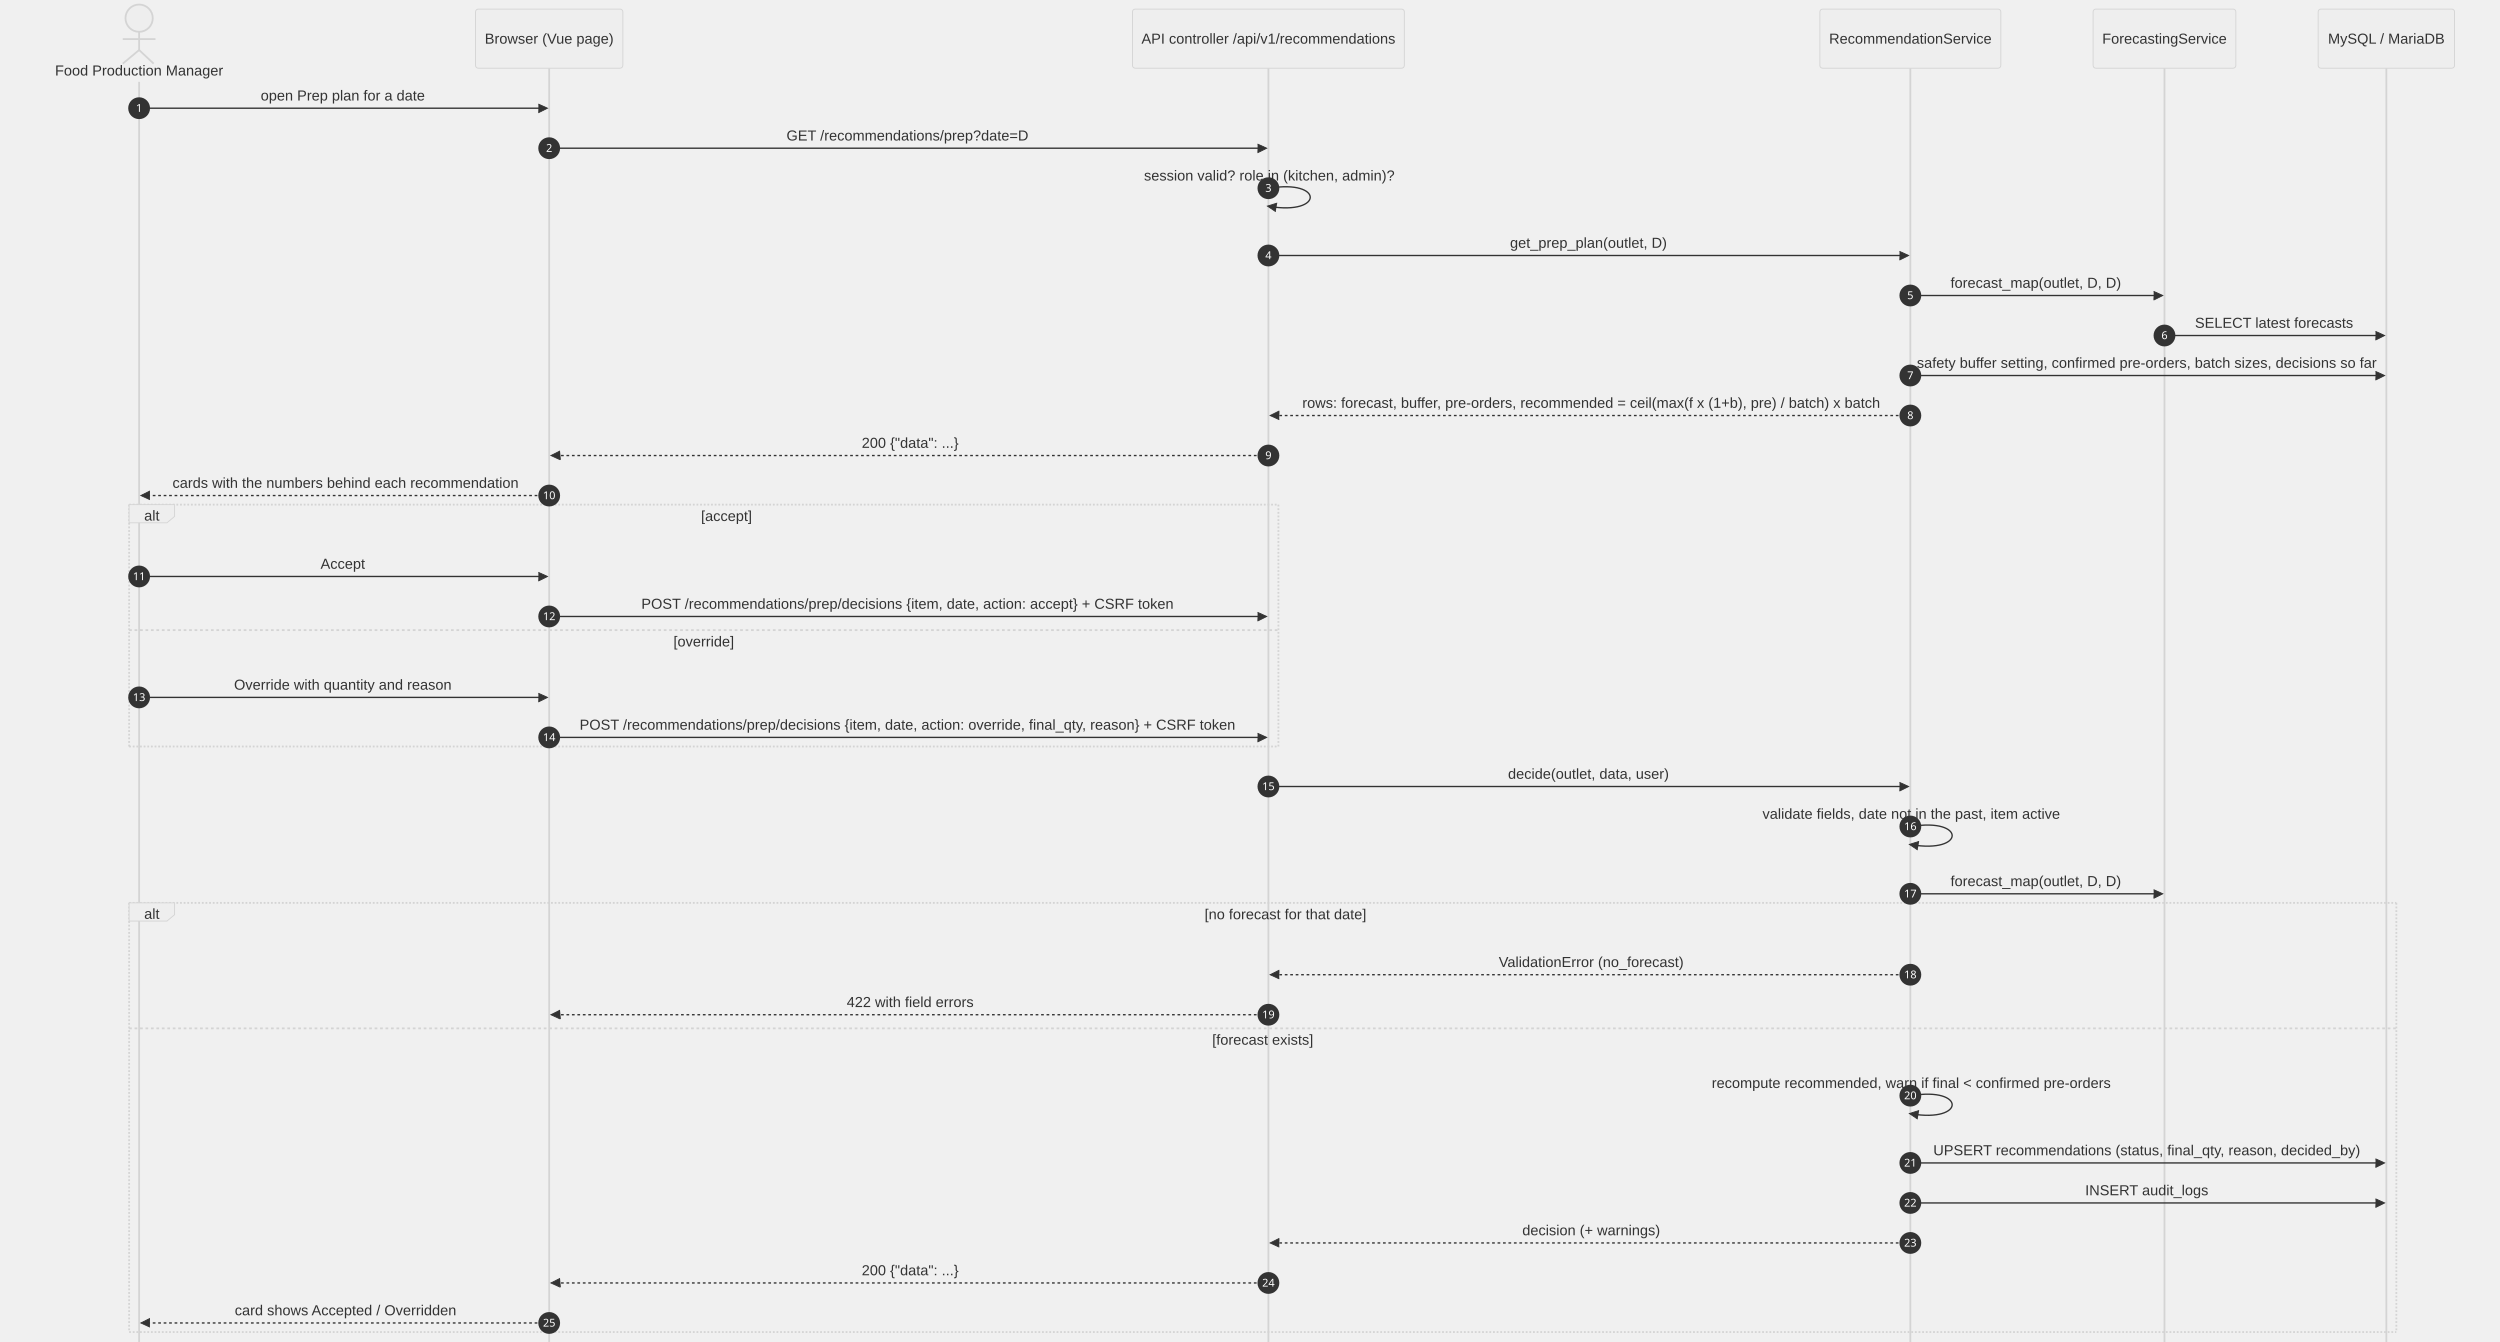
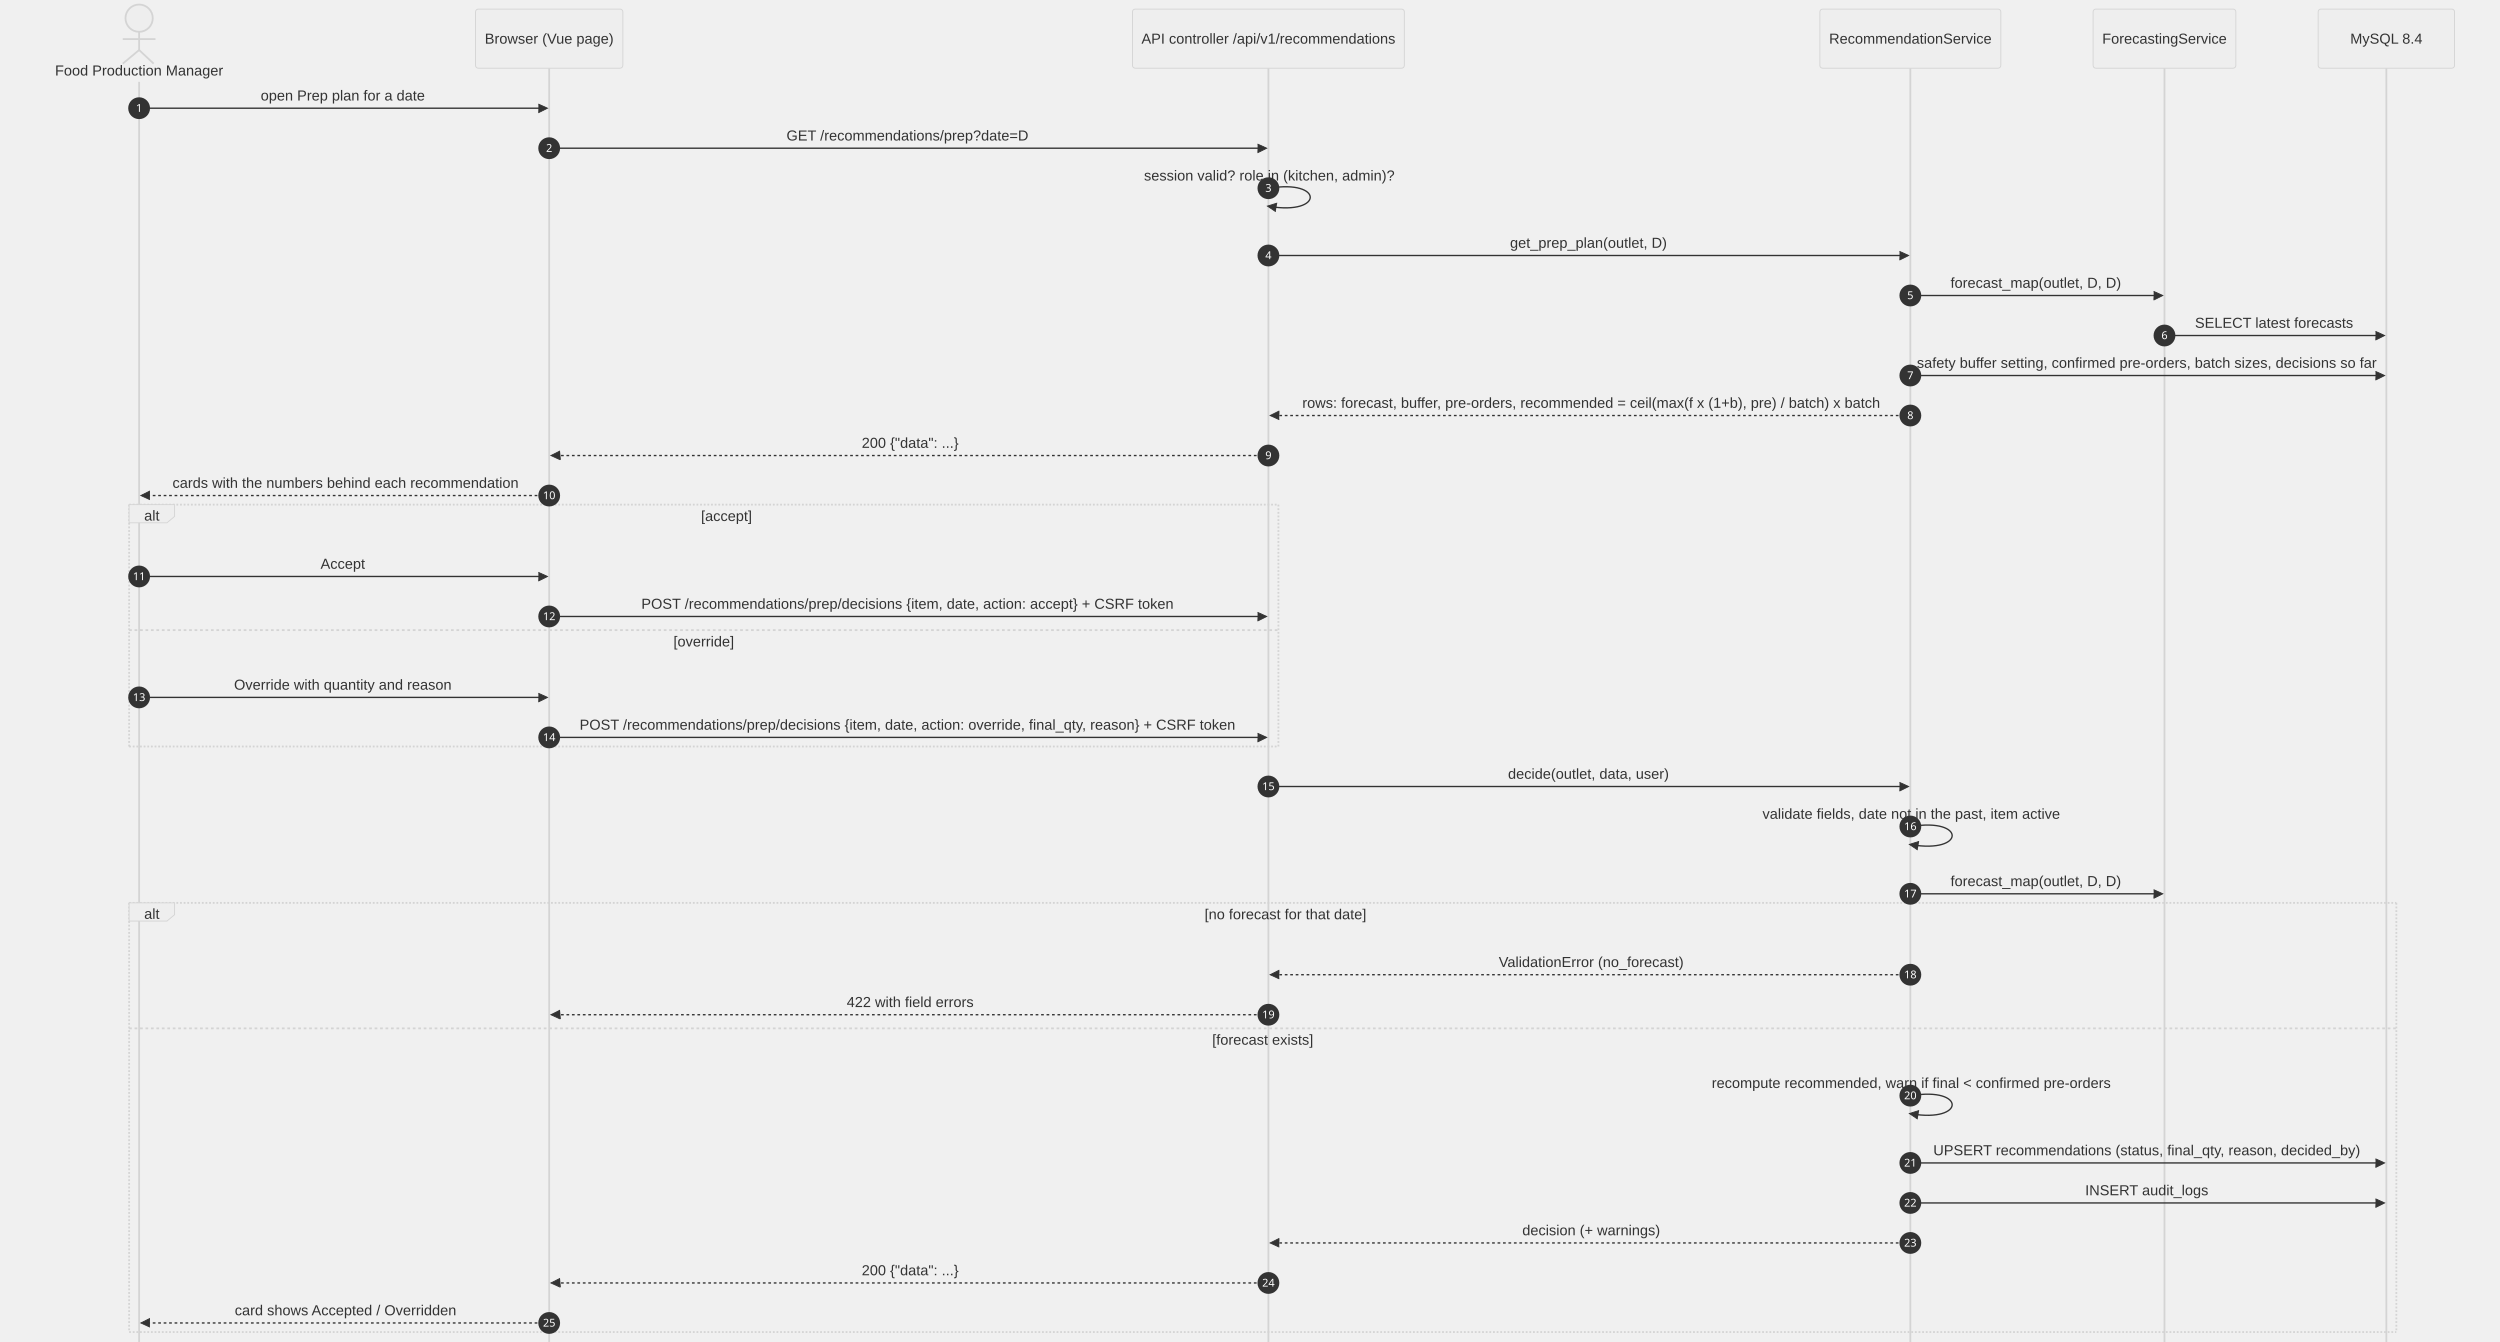
<svg xmlns="http://www.w3.org/2000/svg" id="d_06_seq_prep_decision" width="100%" style="max-width: 2749.5px;" viewBox="-50 -10 2749.5 1475" role="graphics-document document" aria-roledescription="sequence">
  <g>
    <line id="actor10" x1="2574.5" y1="65" x2="2574.5" y2="2000" class="actor-line 200" stroke-width="0.5px" stroke="#999" name="D" data-et="life-line" data-id="D" />
    <g id="root-10" data-et="participant" data-type="participant" data-id="D">
      <rect x="2499.5" y="0" fill="#eaeaea" stroke="#666" width="150" height="65" name="D" rx="3" ry="3" class="actor actor-top" />
      <text x="2574.5" y="32.5" dominant-baseline="central" alignment-baseline="central" class="actor actor-box" style="text-anchor: middle; font-size: 16px; font-weight: 400; font-family: Arial, Helvetica, sans-serif;">
-         <tspan x="2574.5" dy="0">MySQL / MariaDB</tspan>
+         <tspan x="2574.5" dy="0">MySQL 8.4</tspan>
      </text>
    </g>
  </g>
  <g>
    <line id="actor9" x1="2330.5" y1="65" x2="2330.5" y2="2000" class="actor-line 200" stroke-width="0.5px" stroke="#999" name="FS" data-et="life-line" data-id="FS" />
    <g id="root-9" data-et="participant" data-type="participant" data-id="FS">
      <rect x="2252" y="0" fill="#eaeaea" stroke="#666" width="157" height="65" name="FS" rx="3" ry="3" class="actor actor-top" />
      <text x="2330.5" y="32.5" dominant-baseline="central" alignment-baseline="central" class="actor actor-box" style="text-anchor: middle; font-size: 16px; font-weight: 400; font-family: Arial, Helvetica, sans-serif;">
        <tspan x="2330.5" dy="0">ForecastingService</tspan>
      </text>
    </g>
  </g>
  <g>
    <line id="actor8" x1="2051" y1="65" x2="2051" y2="2000" class="actor-line 200" stroke-width="0.5px" stroke="#999" name="RS" data-et="life-line" data-id="RS" />
    <g id="root-8" data-et="participant" data-type="participant" data-id="RS">
      <rect x="1951.5" y="0" fill="#eaeaea" stroke="#666" width="199" height="65" name="RS" rx="3" ry="3" class="actor actor-top" />
      <text x="2051" y="32.5" dominant-baseline="central" alignment-baseline="central" class="actor actor-box" style="text-anchor: middle; font-size: 16px; font-weight: 400; font-family: Arial, Helvetica, sans-serif;">
        <tspan x="2051" dy="0">RecommendationService</tspan>
      </text>
    </g>
  </g>
  <g>
    <line id="actor7" x1="1345" y1="65" x2="1345" y2="2000" class="actor-line 200" stroke-width="0.5px" stroke="#999" name="C" data-et="life-line" data-id="C" />
    <g id="root-7" data-et="participant" data-type="participant" data-id="C">
      <rect x="1195.5" y="0" fill="#eaeaea" stroke="#666" width="299" height="65" name="C" rx="3" ry="3" class="actor actor-top" />
      <text x="1345" y="32.5" dominant-baseline="central" alignment-baseline="central" class="actor actor-box" style="text-anchor: middle; font-size: 16px; font-weight: 400; font-family: Arial, Helvetica, sans-serif;">
        <tspan x="1345" dy="0">API controller /api/v1/recommendations</tspan>
      </text>
    </g>
  </g>
  <g>
    <line id="actor6" x1="554" y1="65" x2="554" y2="2000" class="actor-line 200" stroke-width="0.5px" stroke="#999" name="B" data-et="life-line" data-id="B" />
    <g id="root-6" data-et="participant" data-type="participant" data-id="B">
      <rect x="473" y="0" fill="#eaeaea" stroke="#666" width="162" height="65" name="B" rx="3" ry="3" class="actor actor-top" />
      <text x="554" y="32.5" dominant-baseline="central" alignment-baseline="central" class="actor actor-box" style="text-anchor: middle; font-size: 16px; font-weight: 400; font-family: Arial, Helvetica, sans-serif;">
        <tspan x="554" dy="0">Browser (Vue page)</tspan>
      </text>
    </g>
  </g>
  <g>
    <line id="actor5" x1="103" y1="80" x2="103" y2="2000" class="actor-line 200" stroke-width="0.5px" stroke="#999" name="K" data-et="life-line" data-id="K" />
  </g>
  <style>#d_06_seq_prep_decision{font-family:Arial,Helvetica,sans-serif;font-size:16px;fill:#000000;}@keyframes edge-animation-frame{from{stroke-dashoffset:0;}}@keyframes dash{to{stroke-dashoffset:0;}}#d_06_seq_prep_decision .edge-animation-slow{stroke-dasharray:9,5!important;stroke-dashoffset:900;animation:dash 50s linear infinite;stroke-linecap:round;}#d_06_seq_prep_decision .edge-animation-fast{stroke-dasharray:9,5!important;stroke-dashoffset:900;animation:dash 20s linear infinite;stroke-linecap:round;}#d_06_seq_prep_decision .error-icon{fill:#552222;}#d_06_seq_prep_decision .error-text{fill:#552222;stroke:#552222;}#d_06_seq_prep_decision .edge-thickness-normal{stroke-width:1px;}#d_06_seq_prep_decision .edge-thickness-thick{stroke-width:3.5px;}#d_06_seq_prep_decision .edge-pattern-solid{stroke-dasharray:0;}#d_06_seq_prep_decision .edge-thickness-invisible{stroke-width:0;fill:none;}#d_06_seq_prep_decision .edge-pattern-dashed{stroke-dasharray:3;}#d_06_seq_prep_decision .edge-pattern-dotted{stroke-dasharray:2;}#d_06_seq_prep_decision .marker{fill:#666;stroke:#666;}#d_06_seq_prep_decision .marker.cross{stroke:#666;}#d_06_seq_prep_decision svg{font-family:Arial,Helvetica,sans-serif;font-size:16px;}#d_06_seq_prep_decision p{margin:0;}#d_06_seq_prep_decision .actor{stroke:hsl(0, 0%, 83%);fill:#eee;stroke-width:1;}#d_06_seq_prep_decision rect.actor.outer-path[data-look="neo"]{filter:drop-shadow( 1px 2px 2px rgba(185,185,185,1));}#d_06_seq_prep_decision rect.note[data-look="neo"]{stroke:#999;fill:#666;filter:drop-shadow( 1px 2px 2px rgba(185,185,185,1));}#d_06_seq_prep_decision text.actor&gt;tspan{fill:#333;stroke:none;}#d_06_seq_prep_decision .actor-line{stroke:hsl(0, 0%, 83%);}#d_06_seq_prep_decision .innerArc{stroke-width:1.5;stroke-dasharray:none;}#d_06_seq_prep_decision .messageLine0{stroke-width:1.5;stroke-dasharray:none;stroke:#333;}#d_06_seq_prep_decision .messageLine1{stroke-width:1.5;stroke-dasharray:2,2;stroke:#333;}#d_06_seq_prep_decision [id$="-arrowhead"] path{fill:#333;stroke:#333;}#d_06_seq_prep_decision .sequenceNumber{fill:white;}#d_06_seq_prep_decision [id$="-sequencenumber"]{fill:#333;}#d_06_seq_prep_decision [id$="-crosshead"] path{fill:#333;stroke:#333;}#d_06_seq_prep_decision .messageText{fill:#333;stroke:none;}#d_06_seq_prep_decision .labelBox{stroke:hsl(0, 0%, 83%);fill:#eee;filter:none;}#d_06_seq_prep_decision .labelText,#d_06_seq_prep_decision .labelText&gt;tspan{fill:#333;stroke:none;}#d_06_seq_prep_decision .loopText,#d_06_seq_prep_decision .loopText&gt;tspan{fill:#333;stroke:none;}#d_06_seq_prep_decision .sectionTitle,#d_06_seq_prep_decision .sectionTitle&gt;tspan{fill:#333;stroke:none;}#d_06_seq_prep_decision .loopLine{stroke-width:2px;stroke-dasharray:2,2;stroke:hsl(0, 0%, 83%);fill:hsl(0, 0%, 83%);}#d_06_seq_prep_decision .note{stroke:#999;fill:#666;}#d_06_seq_prep_decision .noteText,#d_06_seq_prep_decision .noteText&gt;tspan{fill:#fff;stroke:none;font-weight:normal;}#d_06_seq_prep_decision .activation0{fill:#f4f4f4;stroke:#666;}#d_06_seq_prep_decision .activation1{fill:#f4f4f4;stroke:#666;}#d_06_seq_prep_decision .activation2{fill:#f4f4f4;stroke:#666;}#d_06_seq_prep_decision .actorPopupMenu{position:absolute;}#d_06_seq_prep_decision .actorPopupMenuPanel{position:absolute;fill:#eee;box-shadow:0px 8px 16px 0px rgba(0,0,0,0.2);filter:drop-shadow(3px 5px 2px rgb(0 0 0 / 0.4));}#d_06_seq_prep_decision .actor-man circle,#d_06_seq_prep_decision line{fill:#eee;stroke-width:2px;}#d_06_seq_prep_decision g rect.rect{filter:drop-shadow( 1px 2px 2px rgba(185,185,185,1));stroke:#999;}#d_06_seq_prep_decision .node .neo-node{stroke:#999;}#d_06_seq_prep_decision [data-look="neo"].node rect,#d_06_seq_prep_decision [data-look="neo"].cluster rect,#d_06_seq_prep_decision [data-look="neo"].node polygon{stroke:url(#d_06_seq_prep_decision-gradient);filter:drop-shadow( 1px 2px 2px rgba(185,185,185,1));}#d_06_seq_prep_decision [data-look="neo"].swimlane.cluster rect{filter:none;}#d_06_seq_prep_decision [data-look="neo"].node path{stroke:url(#d_06_seq_prep_decision-gradient);stroke-width:1px;}#d_06_seq_prep_decision [data-look="neo"].node .outer-path{filter:drop-shadow( 1px 2px 2px rgba(185,185,185,1));}#d_06_seq_prep_decision [data-look="neo"].node .neo-line path{stroke:#999;filter:none;}#d_06_seq_prep_decision [data-look="neo"].node circle{stroke:url(#d_06_seq_prep_decision-gradient);filter:drop-shadow( 1px 2px 2px rgba(185,185,185,1));}#d_06_seq_prep_decision [data-look="neo"].node circle .state-start{fill:#000000;}#d_06_seq_prep_decision [data-look="neo"].icon-shape .icon{fill:url(#d_06_seq_prep_decision-gradient);filter:drop-shadow( 1px 2px 2px rgba(185,185,185,1));}#d_06_seq_prep_decision [data-look="neo"].icon-shape .icon-neo path{stroke:url(#d_06_seq_prep_decision-gradient);filter:drop-shadow( 1px 2px 2px rgba(185,185,185,1));}#d_06_seq_prep_decision :root{--mermaid-font-family:Arial,Helvetica,sans-serif;}</style>
  <g />
  <defs>
    <symbol id="d_06_seq_prep_decision-computer" width="24" height="24">
      <path transform="scale(.5)" d="M2 2v13h20v-13h-20zm18 11h-16v-9h16v9zm-10.228 6l.466-1h3.524l.467 1h-4.457zm14.228 3h-24l2-6h2.104l-1.33 4h18.45l-1.297-4h2.073l2 6zm-5-10h-14v-7h14v7z" />
    </symbol>
  </defs>
  <defs>
    <symbol id="d_06_seq_prep_decision-database" fill-rule="evenodd" clip-rule="evenodd">
      <path transform="scale(.5)" d="M12.258.001l.256.004.255.005.253.008.251.01.249.012.247.015.246.016.242.019.241.02.239.023.236.024.233.027.231.028.229.031.225.032.223.034.22.036.217.038.214.04.211.041.208.043.205.045.201.046.198.048.194.05.191.051.187.053.183.054.18.056.175.057.172.059.168.06.163.061.16.063.155.064.15.066.074.033.073.033.071.034.07.034.069.035.068.035.067.035.066.035.064.036.064.036.062.036.06.036.06.037.058.037.058.037.055.038.055.038.053.038.052.038.051.039.05.039.048.039.047.039.045.04.044.04.043.04.041.04.04.041.039.041.037.041.036.041.034.041.033.042.032.042.03.042.029.042.027.042.026.043.024.043.023.043.021.043.02.043.018.044.017.043.015.044.013.044.012.044.011.045.009.044.007.045.006.045.004.045.002.045.001.045v17l-.001.045-.002.045-.004.045-.006.045-.007.045-.009.044-.011.045-.012.044-.013.044-.015.044-.017.043-.018.044-.02.043-.021.043-.023.043-.024.043-.026.043-.027.042-.029.042-.03.042-.032.042-.033.042-.034.041-.036.041-.037.041-.039.041-.04.041-.041.04-.043.04-.044.04-.045.04-.047.039-.048.039-.05.039-.051.039-.052.038-.053.038-.055.038-.055.038-.058.037-.058.037-.06.037-.06.036-.062.036-.064.036-.064.036-.066.035-.067.035-.068.035-.069.035-.07.034-.071.034-.073.033-.074.033-.15.066-.155.064-.16.063-.163.061-.168.06-.172.059-.175.057-.18.056-.183.054-.187.053-.191.051-.194.05-.198.048-.201.046-.205.045-.208.043-.211.041-.214.04-.217.038-.22.036-.223.034-.225.032-.229.031-.231.028-.233.027-.236.024-.239.023-.241.02-.242.019-.246.016-.247.015-.249.012-.251.01-.253.008-.255.005-.256.004-.258.001-.258-.001-.256-.004-.255-.005-.253-.008-.251-.01-.249-.012-.247-.015-.245-.016-.243-.019-.241-.02-.238-.023-.236-.024-.234-.027-.231-.028-.228-.031-.226-.032-.223-.034-.22-.036-.217-.038-.214-.04-.211-.041-.208-.043-.204-.045-.201-.046-.198-.048-.195-.05-.19-.051-.187-.053-.184-.054-.179-.056-.176-.057-.172-.059-.167-.06-.164-.061-.159-.063-.155-.064-.151-.066-.074-.033-.072-.033-.072-.034-.07-.034-.069-.035-.068-.035-.067-.035-.066-.035-.064-.036-.063-.036-.062-.036-.061-.036-.06-.037-.058-.037-.057-.037-.056-.038-.055-.038-.053-.038-.052-.038-.051-.039-.049-.039-.049-.039-.046-.039-.046-.04-.044-.04-.043-.04-.041-.04-.04-.041-.039-.041-.037-.041-.036-.041-.034-.041-.033-.042-.032-.042-.03-.042-.029-.042-.027-.042-.026-.043-.024-.043-.023-.043-.021-.043-.02-.043-.018-.044-.017-.043-.015-.044-.013-.044-.012-.044-.011-.045-.009-.044-.007-.045-.006-.045-.004-.045-.002-.045-.001-.045v-17l.001-.045.002-.045.004-.045.006-.045.007-.045.009-.044.011-.045.012-.044.013-.044.015-.044.017-.043.018-.044.02-.043.021-.043.023-.043.024-.043.026-.043.027-.042.029-.042.03-.042.032-.042.033-.042.034-.041.036-.041.037-.041.039-.041.04-.041.041-.04.043-.04.044-.04.046-.04.046-.039.049-.039.049-.039.051-.039.052-.038.053-.038.055-.038.056-.038.057-.037.058-.037.06-.037.061-.036.062-.036.063-.036.064-.036.066-.035.067-.035.068-.035.069-.035.07-.034.072-.034.072-.033.074-.033.151-.066.155-.064.159-.063.164-.061.167-.06.172-.059.176-.057.179-.056.184-.054.187-.053.19-.051.195-.05.198-.048.201-.046.204-.045.208-.043.211-.041.214-.04.217-.038.22-.036.223-.034.226-.032.228-.031.231-.028.234-.027.236-.024.238-.023.241-.02.243-.019.245-.016.247-.015.249-.012.251-.01.253-.008.255-.005.256-.004.258-.001.258.001zm-9.258 20.499v.01l.001.021.003.021.004.022.005.021.006.022.007.022.009.023.01.022.011.023.012.023.013.023.015.023.016.024.017.023.018.024.019.024.021.024.022.025.023.024.024.025.052.049.056.05.061.051.066.051.07.051.075.051.079.052.084.052.088.052.092.052.097.052.102.051.105.052.11.052.114.051.119.051.123.051.127.05.131.05.135.05.139.048.144.049.147.047.152.047.155.047.16.045.163.045.167.043.171.043.176.041.178.041.183.039.187.039.19.037.194.035.197.035.202.033.204.031.209.03.212.029.216.027.219.025.222.024.226.021.23.02.233.018.236.016.24.015.243.012.246.01.249.008.253.005.256.004.259.001.26-.001.257-.004.254-.005.25-.008.247-.011.244-.012.241-.014.237-.016.233-.018.231-.021.226-.021.224-.024.22-.026.216-.027.212-.028.21-.031.205-.031.202-.034.198-.034.194-.036.191-.037.187-.039.183-.04.179-.04.175-.042.172-.043.168-.044.163-.045.16-.046.155-.046.152-.047.148-.048.143-.049.139-.049.136-.05.131-.05.126-.05.123-.051.118-.052.114-.051.11-.052.106-.052.101-.052.096-.052.092-.052.088-.053.083-.051.079-.052.074-.052.07-.051.065-.051.06-.051.056-.05.051-.05.023-.024.023-.025.021-.024.02-.024.019-.024.018-.024.017-.024.015-.023.014-.024.013-.023.012-.023.01-.023.01-.022.008-.022.006-.022.006-.022.004-.022.004-.021.001-.021.001-.021v-4.127l-.077.055-.08.053-.083.054-.085.053-.087.052-.09.052-.093.051-.095.05-.097.05-.1.049-.102.049-.105.048-.106.047-.109.047-.111.046-.114.045-.115.045-.118.044-.12.043-.122.042-.124.042-.126.041-.128.04-.13.04-.132.038-.134.038-.135.037-.138.037-.139.035-.142.035-.143.034-.144.033-.147.032-.148.031-.15.03-.151.03-.153.029-.154.027-.156.027-.158.026-.159.025-.161.024-.162.023-.163.022-.165.021-.166.02-.167.019-.169.018-.169.017-.171.016-.173.015-.173.014-.175.013-.175.012-.177.011-.178.01-.179.008-.179.008-.181.006-.182.005-.182.004-.184.003-.184.002h-.37l-.184-.002-.184-.003-.182-.004-.182-.005-.181-.006-.179-.008-.179-.008-.178-.01-.176-.011-.176-.012-.175-.013-.173-.014-.172-.015-.171-.016-.17-.017-.169-.018-.167-.019-.166-.02-.165-.021-.163-.022-.162-.023-.161-.024-.159-.025-.157-.026-.156-.027-.155-.027-.153-.029-.151-.03-.15-.03-.148-.031-.146-.032-.145-.033-.143-.034-.141-.035-.14-.035-.137-.037-.136-.037-.134-.038-.132-.038-.13-.04-.128-.04-.126-.041-.124-.042-.122-.042-.12-.044-.117-.043-.116-.045-.113-.045-.112-.046-.109-.047-.106-.047-.105-.048-.102-.049-.1-.049-.097-.05-.095-.05-.093-.052-.09-.051-.087-.052-.085-.053-.083-.054-.08-.054-.077-.054v4.127zm0-5.654v.011l.001.021.003.021.004.021.005.022.006.022.007.022.009.022.01.022.011.023.012.023.013.023.015.024.016.023.017.024.018.024.019.024.021.024.022.024.023.025.024.024.052.05.056.05.061.05.066.051.07.051.075.052.079.051.084.052.088.052.092.052.097.052.102.052.105.052.11.051.114.051.119.052.123.05.127.051.131.05.135.049.139.049.144.048.147.048.152.047.155.046.16.045.163.045.167.044.171.042.176.042.178.04.183.04.187.038.19.037.194.036.197.034.202.033.204.032.209.03.212.028.216.027.219.025.222.024.226.022.23.02.233.018.236.016.24.014.243.012.246.01.249.008.253.006.256.003.259.001.26-.001.257-.003.254-.006.25-.008.247-.01.244-.012.241-.015.237-.016.233-.018.231-.02.226-.022.224-.024.22-.025.216-.027.212-.029.21-.03.205-.032.202-.033.198-.035.194-.036.191-.037.187-.039.183-.039.179-.041.175-.042.172-.043.168-.044.163-.045.16-.045.155-.047.152-.047.148-.048.143-.048.139-.05.136-.049.131-.05.126-.051.123-.051.118-.051.114-.052.11-.052.106-.052.101-.052.096-.052.092-.052.088-.052.083-.052.079-.052.074-.051.07-.052.065-.051.06-.05.056-.051.051-.049.023-.025.023-.024.021-.025.02-.024.019-.024.018-.024.017-.024.015-.023.014-.023.013-.024.012-.022.01-.023.01-.023.008-.022.006-.022.006-.022.004-.021.004-.022.001-.021.001-.021v-4.139l-.077.054-.08.054-.083.054-.085.052-.087.053-.09.051-.093.051-.095.051-.097.05-.1.049-.102.049-.105.048-.106.047-.109.047-.111.046-.114.045-.115.044-.118.044-.12.044-.122.042-.124.042-.126.041-.128.04-.13.039-.132.039-.134.038-.135.037-.138.036-.139.036-.142.035-.143.033-.144.033-.147.033-.148.031-.15.03-.151.03-.153.028-.154.028-.156.027-.158.026-.159.025-.161.024-.162.023-.163.022-.165.021-.166.02-.167.019-.169.018-.169.017-.171.016-.173.015-.173.014-.175.013-.175.012-.177.011-.178.009-.179.009-.179.007-.181.007-.182.005-.182.004-.184.003-.184.002h-.37l-.184-.002-.184-.003-.182-.004-.182-.005-.181-.007-.179-.007-.179-.009-.178-.009-.176-.011-.176-.012-.175-.013-.173-.014-.172-.015-.171-.016-.17-.017-.169-.018-.167-.019-.166-.02-.165-.021-.163-.022-.162-.023-.161-.024-.159-.025-.157-.026-.156-.027-.155-.028-.153-.028-.151-.03-.15-.03-.148-.031-.146-.033-.145-.033-.143-.033-.141-.035-.14-.036-.137-.036-.136-.037-.134-.038-.132-.039-.13-.039-.128-.04-.126-.041-.124-.042-.122-.043-.12-.043-.117-.044-.116-.044-.113-.046-.112-.046-.109-.046-.106-.047-.105-.048-.102-.049-.1-.049-.097-.05-.095-.051-.093-.051-.09-.051-.087-.053-.085-.052-.083-.054-.08-.054-.077-.054v4.139zm0-5.666v.011l.001.02.003.022.004.021.005.022.006.021.007.022.009.023.01.022.011.023.012.023.013.023.015.023.016.024.017.024.018.023.019.024.021.025.022.024.023.024.024.025.052.05.056.05.061.05.066.051.07.051.075.052.079.051.084.052.088.052.092.052.097.052.102.052.105.051.11.052.114.051.119.051.123.051.127.05.131.05.135.05.139.049.144.048.147.048.152.047.155.046.16.045.163.045.167.043.171.043.176.042.178.04.183.04.187.038.19.037.194.036.197.034.202.033.204.032.209.03.212.028.216.027.219.025.222.024.226.021.23.02.233.018.236.017.24.014.243.012.246.01.249.008.253.006.256.003.259.001.26-.001.257-.003.254-.006.25-.008.247-.01.244-.013.241-.014.237-.016.233-.018.231-.02.226-.022.224-.024.22-.025.216-.027.212-.029.21-.03.205-.032.202-.033.198-.035.194-.036.191-.037.187-.039.183-.039.179-.041.175-.042.172-.043.168-.044.163-.045.16-.045.155-.047.152-.047.148-.048.143-.049.139-.049.136-.049.131-.051.126-.05.123-.051.118-.052.114-.051.11-.052.106-.052.101-.052.096-.052.092-.052.088-.052.083-.052.079-.052.074-.052.07-.051.065-.051.06-.051.056-.05.051-.049.023-.025.023-.025.021-.024.02-.024.019-.024.018-.024.017-.024.015-.023.014-.024.013-.023.012-.023.01-.022.01-.023.008-.022.006-.022.006-.022.004-.022.004-.021.001-.021.001-.021v-4.153l-.077.054-.08.054-.083.053-.085.053-.087.053-.09.051-.093.051-.095.051-.097.05-.1.049-.102.048-.105.048-.106.048-.109.046-.111.046-.114.046-.115.044-.118.044-.12.043-.122.043-.124.042-.126.041-.128.04-.13.039-.132.039-.134.038-.135.037-.138.036-.139.036-.142.034-.143.034-.144.033-.147.032-.148.032-.15.03-.151.03-.153.028-.154.028-.156.027-.158.026-.159.024-.161.024-.162.023-.163.023-.165.021-.166.02-.167.019-.169.018-.169.017-.171.016-.173.015-.173.014-.175.013-.175.012-.177.01-.178.01-.179.009-.179.007-.181.006-.182.006-.182.004-.184.003-.184.001-.185.001-.185-.001-.184-.001-.184-.003-.182-.004-.182-.006-.181-.006-.179-.007-.179-.009-.178-.01-.176-.01-.176-.012-.175-.013-.173-.014-.172-.015-.171-.016-.17-.017-.169-.018-.167-.019-.166-.02-.165-.021-.163-.023-.162-.023-.161-.024-.159-.024-.157-.026-.156-.027-.155-.028-.153-.028-.151-.03-.15-.03-.148-.032-.146-.032-.145-.033-.143-.034-.141-.034-.14-.036-.137-.036-.136-.037-.134-.038-.132-.039-.13-.039-.128-.041-.126-.041-.124-.041-.122-.043-.12-.043-.117-.044-.116-.044-.113-.046-.112-.046-.109-.046-.106-.048-.105-.048-.102-.048-.1-.05-.097-.049-.095-.051-.093-.051-.09-.052-.087-.052-.085-.053-.083-.053-.08-.054-.077-.054v4.153zm8.74-8.179l-.257.004-.254.005-.25.008-.247.011-.244.012-.241.014-.237.016-.233.018-.231.021-.226.022-.224.023-.22.026-.216.027-.212.028-.21.031-.205.032-.202.033-.198.034-.194.036-.191.038-.187.038-.183.04-.179.041-.175.042-.172.043-.168.043-.163.045-.16.046-.155.046-.152.048-.148.048-.143.048-.139.049-.136.05-.131.05-.126.051-.123.051-.118.051-.114.052-.11.052-.106.052-.101.052-.096.052-.092.052-.088.052-.083.052-.079.052-.074.051-.07.052-.065.051-.06.05-.056.05-.051.05-.023.025-.023.024-.021.024-.02.025-.019.024-.018.024-.017.023-.015.024-.014.023-.013.023-.012.023-.01.023-.01.022-.008.022-.006.023-.006.021-.004.022-.004.021-.001.021-.001.021.001.021.001.021.004.021.004.022.006.021.006.023.008.022.01.022.01.023.012.023.013.023.014.023.015.024.017.023.018.024.019.024.02.025.021.024.023.024.023.025.051.05.056.05.06.05.065.051.07.052.074.051.079.052.083.052.088.052.092.052.096.052.101.052.106.052.11.052.114.052.118.051.123.051.126.051.131.05.136.05.139.049.143.048.148.048.152.048.155.046.16.046.163.045.168.043.172.043.175.042.179.041.183.04.187.038.191.038.194.036.198.034.202.033.205.032.21.031.212.028.216.027.22.026.224.023.226.022.231.021.233.018.237.016.241.014.244.012.247.011.25.008.254.005.257.004.26.001.26-.001.257-.004.254-.005.25-.008.247-.011.244-.012.241-.014.237-.016.233-.018.231-.021.226-.022.224-.023.22-.026.216-.027.212-.028.21-.031.205-.032.202-.033.198-.034.194-.036.191-.038.187-.038.183-.04.179-.041.175-.042.172-.043.168-.043.163-.045.16-.046.155-.046.152-.048.148-.048.143-.048.139-.049.136-.05.131-.05.126-.051.123-.051.118-.051.114-.052.11-.052.106-.052.101-.052.096-.052.092-.052.088-.052.083-.052.079-.052.074-.051.07-.052.065-.051.06-.05.056-.05.051-.05.023-.025.023-.024.021-.024.02-.025.019-.024.018-.024.017-.023.015-.024.014-.023.013-.023.012-.023.01-.023.01-.022.008-.022.006-.023.006-.021.004-.022.004-.021.001-.021.001-.021-.001-.021-.001-.021-.004-.021-.004-.022-.006-.021-.006-.023-.008-.022-.01-.022-.01-.023-.012-.023-.013-.023-.014-.023-.015-.024-.017-.023-.018-.024-.019-.024-.02-.025-.021-.024-.023-.024-.023-.025-.051-.05-.056-.05-.06-.05-.065-.051-.07-.052-.074-.051-.079-.052-.083-.052-.088-.052-.092-.052-.096-.052-.101-.052-.106-.052-.11-.052-.114-.052-.118-.051-.123-.051-.126-.051-.131-.05-.136-.05-.139-.049-.143-.048-.148-.048-.152-.048-.155-.046-.16-.046-.163-.045-.168-.043-.172-.043-.175-.042-.179-.041-.183-.04-.187-.038-.191-.038-.194-.036-.198-.034-.202-.033-.205-.032-.21-.031-.212-.028-.216-.027-.22-.026-.224-.023-.226-.022-.231-.021-.233-.018-.237-.016-.241-.014-.244-.012-.247-.011-.25-.008-.254-.005-.257-.004-.26-.001-.26.001z" />
    </symbol>
  </defs>
  <defs>
    <symbol id="d_06_seq_prep_decision-clock" width="24" height="24">
      <path transform="scale(.5)" d="M12 2c5.514 0 10 4.486 10 10s-4.486 10-10 10-10-4.486-10-10 4.486-10 10-10zm0-2c-6.627 0-12 5.373-12 12s5.373 12 12 12 12-5.373 12-12-5.373-12-12-12zm5.848 12.459c.202.038.202.333.001.372-1.907.361-6.045 1.111-6.547 1.111-.719 0-1.301-.582-1.301-1.301 0-.512.77-5.447 1.125-7.445.034-.192.312-.181.343.014l.985 6.238 5.394 1.011z" />
    </symbol>
  </defs>
  <defs>
    <marker id="d_06_seq_prep_decision-arrowhead" refX="7.9" refY="5" markerUnits="userSpaceOnUse" markerWidth="12" markerHeight="12" orient="auto-start-reverse">
      <path d="M -1 0 L 10 5 L 0 10 z" />
    </marker>
  </defs>
  <defs>
    <marker id="d_06_seq_prep_decision-crosshead" markerWidth="15" markerHeight="8" orient="auto" refX="4" refY="4.5">
      <path fill="none" stroke="#000000" stroke-width="1pt" d="M 1,2 L 6,7 M 6,2 L 1,7" style="stroke-dasharray: 0, 0;" />
    </marker>
  </defs>
  <defs>
    <marker id="d_06_seq_prep_decision-filled-head" refX="15.5" refY="7" markerWidth="20" markerHeight="28" orient="auto">
      <path d="M 18,7 L9,13 L14,7 L9,1 Z" />
    </marker>
  </defs>
  <defs>
    <marker id="d_06_seq_prep_decision-sequencenumber" refX="15" refY="15" markerWidth="60" markerHeight="40" orient="auto">
      <circle cx="15" cy="15" r="6" />
    </marker>
  </defs>
  <defs>
    <marker id="d_06_seq_prep_decision-solidTopArrowHead" refX="7.9" refY="7.25" markerUnits="userSpaceOnUse" markerWidth="12" markerHeight="12" orient="auto-start-reverse">
      <path d="M 0 0 L 10 8 L 0 8 z" />
    </marker>
  </defs>
  <defs>
    <marker id="d_06_seq_prep_decision-solidBottomArrowHead" refX="7.9" refY="0.75" markerUnits="userSpaceOnUse" markerWidth="12" markerHeight="12" orient="auto-start-reverse">
      <path d="M 0 0 L 10 0 L 0 8 z" />
    </marker>
  </defs>
  <defs>
    <marker id="d_06_seq_prep_decision-stickTopArrowHead" refX="7.5" refY="7" markerUnits="userSpaceOnUse" markerWidth="12" markerHeight="12" orient="auto-start-reverse">
      <path d="M 0 0 L 7 7" stroke="black" stroke-width="1.5" fill="none" />
    </marker>
  </defs>
  <defs>
    <marker id="d_06_seq_prep_decision-stickBottomArrowHead" refX="7.5" refY="0" markerUnits="userSpaceOnUse" markerWidth="12" markerHeight="12" orient="auto-start-reverse">
      <path d="M 0 7 L 7 0" stroke="black" stroke-width="1.5" fill="none" />
    </marker>
  </defs>
  <g data-et="control-structure" data-id="i17">
    <line x1="92" y1="545" x2="1356" y2="545" class="loopLine" />
    <line x1="1356" y1="545" x2="1356" y2="811" class="loopLine" />
    <line x1="92" y1="811" x2="1356" y2="811" class="loopLine" />
    <line x1="92" y1="545" x2="92" y2="811" class="loopLine" />
    <line x1="92" y1="683" x2="1356" y2="683" class="loopLine" style="stroke-dasharray: 3, 3;" />
    <polygon points="92,545 142,545 142,558 133.6,565 92,565" class="labelBox" />
    <text x="117" y="558" text-anchor="middle" dominant-baseline="middle" alignment-baseline="middle" class="labelText" style="font-family: Arial, Helvetica, sans-serif; font-size: 16px; font-weight: 400;">alt</text>
    <text x="749" y="563" text-anchor="middle" class="loopText" style="font-family: Arial, Helvetica, sans-serif; font-size: 16px; font-weight: 400;">
      <tspan x="749">[accept]</tspan>
    </text>
    <text x="724" y="701" text-anchor="middle" class="sectionTitle" style="font-family: Arial, Helvetica, sans-serif; font-size: 16px; font-weight: 400;">[override]</text>
  </g>
  <g data-et="control-structure" data-id="i31">
    <line x1="92" y1="983" x2="2585.5" y2="983" class="loopLine" />
    <line x1="2585.5" y1="983" x2="2585.5" y2="1455" class="loopLine" />
    <line x1="92" y1="1455" x2="2585.5" y2="1455" class="loopLine" />
    <line x1="92" y1="983" x2="92" y2="1455" class="loopLine" />
    <line x1="92" y1="1121" x2="2585.5" y2="1121" class="loopLine" style="stroke-dasharray: 3, 3;" />
    <polygon points="92,983 142,983 142,996 133.6,1003 92,1003" class="labelBox" />
    <text x="117" y="996" text-anchor="middle" dominant-baseline="middle" alignment-baseline="middle" class="labelText" style="font-family: Arial, Helvetica, sans-serif; font-size: 16px; font-weight: 400;">alt</text>
    <text x="1363.75" y="1001" text-anchor="middle" class="loopText" style="font-family: Arial, Helvetica, sans-serif; font-size: 16px; font-weight: 400;">
      <tspan x="1363.75">[no forecast for that date]</tspan>
    </text>
    <text x="1338.75" y="1139" text-anchor="middle" class="sectionTitle" style="font-family: Arial, Helvetica, sans-serif; font-size: 16px; font-weight: 400;">[forecast exists]</text>
  </g>
  <g class="actor-man actor-top" name="K" data-et="participant" data-type="actor" data-id="K" style="stroke: rgb(212, 212, 212);">
    <line id="actor-man-torso5" x1="103" y1="25" x2="103" y2="45" />
    <line id="actor-man-arms5" x1="85" y1="33" x2="121" y2="33" />
    <line x1="85" y1="60" x2="103" y2="45" />
    <line x1="103" y1="45" x2="119" y2="60" />
    <circle cx="103" cy="10" r="15" width="206" height="65" />
    <text x="103" y="67.5" dominant-baseline="central" alignment-baseline="central" class="actor actor-man" style="text-anchor: middle; font-size: 16px; font-weight: 400; font-family: Arial, Helvetica, sans-serif;">
      <tspan x="103" dy="0">Food Production Manager</tspan>
    </text>
  </g>
  <text x="327" y="80" text-anchor="middle" dominant-baseline="middle" alignment-baseline="middle" class="messageText" dy="1em" style="font-family: Arial, Helvetica, sans-serif; font-size: 16px; font-weight: 400;">open Prep plan for a date</text>
  <line x1="110" y1="109" x2="550" y2="109" class="messageLine0" data-et="message" data-id="i1" data-from="K" data-to="B" stroke-width="2" stroke="none" marker-end="url(#d_06_seq_prep_decision-arrowhead)" style="fill: none;" />
  <line x1="103" y1="109" x2="103" y2="109" stroke-width="0" marker-start="url(#d_06_seq_prep_decision-sequencenumber)" />
  <text x="103" y="113" font-family="sans-serif" font-size="12px" text-anchor="middle" class="sequenceNumber">1</text>
  <text x="948" y="124" text-anchor="middle" dominant-baseline="middle" alignment-baseline="middle" class="messageText" dy="1em" style="font-family: Arial, Helvetica, sans-serif; font-size: 16px; font-weight: 400;">GET /recommendations/prep?date=D</text>
  <line x1="561" y1="153" x2="1341" y2="153" class="messageLine0" data-et="message" data-id="i2" data-from="B" data-to="C" stroke-width="2" stroke="none" marker-end="url(#d_06_seq_prep_decision-arrowhead)" style="fill: none;" />
  <line x1="554" y1="153" x2="554" y2="153" stroke-width="0" marker-start="url(#d_06_seq_prep_decision-sequencenumber)" />
  <text x="554" y="157" font-family="sans-serif" font-size="12px" text-anchor="middle" class="sequenceNumber">2</text>
  <text x="1346" y="168" text-anchor="middle" dominant-baseline="middle" alignment-baseline="middle" class="messageText" dy="1em" style="font-family: Arial, Helvetica, sans-serif; font-size: 16px; font-weight: 400;">session valid? role in (kitchen, admin)?</text>
  <path d="M 1346,197 C 1406,187 1406,227 1346,217" class="messageLine0" data-et="message" data-id="i3" data-from="C" data-to="C" stroke-width="2" stroke="none" marker-end="url(#d_06_seq_prep_decision-arrowhead)" x1="1352" style="fill: none;" />
  <line x1="1345" y1="197" x2="1345" y2="197" stroke-width="0" marker-start="url(#d_06_seq_prep_decision-sequencenumber)" />
  <text x="1345" y="201" font-family="sans-serif" font-size="12px" text-anchor="middle" class="sequenceNumber">3</text>
  <text x="1697" y="242" text-anchor="middle" dominant-baseline="middle" alignment-baseline="middle" class="messageText" dy="1em" style="font-family: Arial, Helvetica, sans-serif; font-size: 16px; font-weight: 400;">get_prep_plan(outlet, D)</text>
  <line x1="1352" y1="271" x2="2047" y2="271" class="messageLine0" data-et="message" data-id="i4" data-from="C" data-to="RS" stroke-width="2" stroke="none" marker-end="url(#d_06_seq_prep_decision-arrowhead)" style="fill: none;" />
  <line x1="1345" y1="271" x2="1345" y2="271" stroke-width="0" marker-start="url(#d_06_seq_prep_decision-sequencenumber)" />
  <text x="1345" y="275" font-family="sans-serif" font-size="12px" text-anchor="middle" class="sequenceNumber">4</text>
  <text x="2189" y="286" text-anchor="middle" dominant-baseline="middle" alignment-baseline="middle" class="messageText" dy="1em" style="font-family: Arial, Helvetica, sans-serif; font-size: 16px; font-weight: 400;">forecast_map(outlet, D, D)</text>
  <line x1="2058" y1="315" x2="2326.5" y2="315" class="messageLine0" data-et="message" data-id="i5" data-from="RS" data-to="FS" stroke-width="2" stroke="none" marker-end="url(#d_06_seq_prep_decision-arrowhead)" style="fill: none;" />
  <line x1="2051" y1="315" x2="2051" y2="315" stroke-width="0" marker-start="url(#d_06_seq_prep_decision-sequencenumber)" />
  <text x="2051" y="319" font-family="sans-serif" font-size="12px" text-anchor="middle" class="sequenceNumber">5</text>
  <text x="2451" y="330" text-anchor="middle" dominant-baseline="middle" alignment-baseline="middle" class="messageText" dy="1em" style="font-family: Arial, Helvetica, sans-serif; font-size: 16px; font-weight: 400;">SELECT latest forecasts</text>
  <line x1="2337.5" y1="359" x2="2570.5" y2="359" class="messageLine0" data-et="message" data-id="i6" data-from="FS" data-to="D" stroke-width="2" stroke="none" marker-end="url(#d_06_seq_prep_decision-arrowhead)" style="fill: none;" />
  <line x1="2330.5" y1="359" x2="2330.5" y2="359" stroke-width="0" marker-start="url(#d_06_seq_prep_decision-sequencenumber)" />
  <text x="2330.5" y="363" font-family="sans-serif" font-size="12px" text-anchor="middle" class="sequenceNumber">6</text>
  <text x="2311" y="374" text-anchor="middle" dominant-baseline="middle" alignment-baseline="middle" class="messageText" dy="1em" style="font-family: Arial, Helvetica, sans-serif; font-size: 16px; font-weight: 400;">safety buffer setting, confirmed pre-orders, batch sizes, decisions so far</text>
  <line x1="2058" y1="403" x2="2570.5" y2="403" class="messageLine0" data-et="message" data-id="i7" data-from="RS" data-to="D" stroke-width="2" stroke="none" marker-end="url(#d_06_seq_prep_decision-arrowhead)" style="fill: none;" />
  <line x1="2051" y1="403" x2="2051" y2="403" stroke-width="0" marker-start="url(#d_06_seq_prep_decision-sequencenumber)" />
  <text x="2051" y="407" font-family="sans-serif" font-size="12px" text-anchor="middle" class="sequenceNumber">7</text>
  <text x="1700" y="418" text-anchor="middle" dominant-baseline="middle" alignment-baseline="middle" class="messageText" dy="1em" style="font-family: Arial, Helvetica, sans-serif; font-size: 16px; font-weight: 400;">rows: forecast, buffer, pre-orders, recommended = ceil(max(f x (1+b), pre) / batch) x batch</text>
  <line x1="2056" y1="447" x2="1349" y2="447" class="messageLine1" data-et="message" data-id="i8" data-from="RS" data-to="C" stroke-width="2" stroke="none" marker-end="url(#d_06_seq_prep_decision-arrowhead)" style="stroke-dasharray: 3, 3; fill: none;" />
  <line x1="2051" y1="447" x2="2051" y2="447" stroke-width="0" marker-start="url(#d_06_seq_prep_decision-sequencenumber)" />
  <text x="2051" y="451" font-family="sans-serif" font-size="12px" text-anchor="middle" class="sequenceNumber">8</text>
  <text x="951" y="462" text-anchor="middle" dominant-baseline="middle" alignment-baseline="middle" class="messageText" dy="1em" style="font-family: Arial, Helvetica, sans-serif; font-size: 16px; font-weight: 400;">200 {"data": ...}</text>
  <line x1="1350" y1="491" x2="558" y2="491" class="messageLine1" data-et="message" data-id="i9" data-from="C" data-to="B" stroke-width="2" stroke="none" marker-end="url(#d_06_seq_prep_decision-arrowhead)" style="stroke-dasharray: 3, 3; fill: none;" />
  <line x1="1345" y1="491" x2="1345" y2="491" stroke-width="0" marker-start="url(#d_06_seq_prep_decision-sequencenumber)" />
  <text x="1345" y="495" font-family="sans-serif" font-size="12px" text-anchor="middle" class="sequenceNumber">9</text>
  <text x="330" y="506" text-anchor="middle" dominant-baseline="middle" alignment-baseline="middle" class="messageText" dy="1em" style="font-family: Arial, Helvetica, sans-serif; font-size: 16px; font-weight: 400;">cards with the numbers behind each recommendation</text>
  <line x1="559" y1="535" x2="107" y2="535" class="messageLine1" data-et="message" data-id="i10" data-from="B" data-to="K" stroke-width="2" stroke="none" marker-end="url(#d_06_seq_prep_decision-arrowhead)" style="stroke-dasharray: 3, 3; fill: none;" />
  <line x1="554" y1="535" x2="554" y2="535" stroke-width="0" marker-start="url(#d_06_seq_prep_decision-sequencenumber)" />
  <text x="554" y="539" font-family="sans-serif" font-size="12px" text-anchor="middle" class="sequenceNumber">10</text>
  <text x="327" y="595" text-anchor="middle" dominant-baseline="middle" alignment-baseline="middle" class="messageText" dy="1em" style="font-family: Arial, Helvetica, sans-serif; font-size: 16px; font-weight: 400;">Accept</text>
  <line x1="110" y1="624" x2="550" y2="624" class="messageLine0" data-et="message" data-id="i12" data-from="K" data-to="B" stroke-width="2" stroke="none" marker-end="url(#d_06_seq_prep_decision-arrowhead)" style="fill: none;" />
  <line x1="103" y1="624" x2="103" y2="624" stroke-width="0" marker-start="url(#d_06_seq_prep_decision-sequencenumber)" />
  <text x="103" y="628" font-family="sans-serif" font-size="12px" text-anchor="middle" class="sequenceNumber">11</text>
  <text x="948" y="639" text-anchor="middle" dominant-baseline="middle" alignment-baseline="middle" class="messageText" dy="1em" style="font-family: Arial, Helvetica, sans-serif; font-size: 16px; font-weight: 400;">POST /recommendations/prep/decisions {item, date, action: accept} + CSRF token</text>
  <line x1="561" y1="668" x2="1341" y2="668" class="messageLine0" data-et="message" data-id="i13" data-from="B" data-to="C" stroke-width="2" stroke="none" marker-end="url(#d_06_seq_prep_decision-arrowhead)" style="fill: none;" />
  <line x1="554" y1="668" x2="554" y2="668" stroke-width="0" marker-start="url(#d_06_seq_prep_decision-sequencenumber)" />
  <text x="554" y="672" font-family="sans-serif" font-size="12px" text-anchor="middle" class="sequenceNumber">12</text>
  <text x="327" y="728" text-anchor="middle" dominant-baseline="middle" alignment-baseline="middle" class="messageText" dy="1em" style="font-family: Arial, Helvetica, sans-serif; font-size: 16px; font-weight: 400;">Override with quantity and reason</text>
  <line x1="110" y1="757" x2="550" y2="757" class="messageLine0" data-et="message" data-id="i15" data-from="K" data-to="B" stroke-width="2" stroke="none" marker-end="url(#d_06_seq_prep_decision-arrowhead)" style="fill: none;" />
  <line x1="103" y1="757" x2="103" y2="757" stroke-width="0" marker-start="url(#d_06_seq_prep_decision-sequencenumber)" />
  <text x="103" y="761" font-family="sans-serif" font-size="12px" text-anchor="middle" class="sequenceNumber">13</text>
  <text x="948" y="772" text-anchor="middle" dominant-baseline="middle" alignment-baseline="middle" class="messageText" dy="1em" style="font-family: Arial, Helvetica, sans-serif; font-size: 16px; font-weight: 400;">POST /recommendations/prep/decisions {item, date, action: override, final_qty, reason} + CSRF token</text>
  <line x1="561" y1="801" x2="1341" y2="801" class="messageLine0" data-et="message" data-id="i16" data-from="B" data-to="C" stroke-width="2" stroke="none" marker-end="url(#d_06_seq_prep_decision-arrowhead)" style="fill: none;" />
  <line x1="554" y1="801" x2="554" y2="801" stroke-width="0" marker-start="url(#d_06_seq_prep_decision-sequencenumber)" />
  <text x="554" y="805" font-family="sans-serif" font-size="12px" text-anchor="middle" class="sequenceNumber">14</text>
  <text x="1697" y="826" text-anchor="middle" dominant-baseline="middle" alignment-baseline="middle" class="messageText" dy="1em" style="font-family: Arial, Helvetica, sans-serif; font-size: 16px; font-weight: 400;">decide(outlet, data, user)</text>
  <line x1="1352" y1="855" x2="2047" y2="855" class="messageLine0" data-et="message" data-id="i18" data-from="C" data-to="RS" stroke-width="2" stroke="none" marker-end="url(#d_06_seq_prep_decision-arrowhead)" style="fill: none;" />
  <line x1="1345" y1="855" x2="1345" y2="855" stroke-width="0" marker-start="url(#d_06_seq_prep_decision-sequencenumber)" />
  <text x="1345" y="859" font-family="sans-serif" font-size="12px" text-anchor="middle" class="sequenceNumber">15</text>
  <text x="2052" y="870" text-anchor="middle" dominant-baseline="middle" alignment-baseline="middle" class="messageText" dy="1em" style="font-family: Arial, Helvetica, sans-serif; font-size: 16px; font-weight: 400;">validate fields, date not in the past, item active</text>
  <path d="M 2052,899 C 2112,889 2112,929 2052,919" class="messageLine0" data-et="message" data-id="i19" data-from="RS" data-to="RS" stroke-width="2" stroke="none" marker-end="url(#d_06_seq_prep_decision-arrowhead)" x1="2058" style="fill: none;" />
  <line x1="2051" y1="899" x2="2051" y2="899" stroke-width="0" marker-start="url(#d_06_seq_prep_decision-sequencenumber)" />
  <text x="2051" y="903" font-family="sans-serif" font-size="12px" text-anchor="middle" class="sequenceNumber">16</text>
  <text x="2189" y="944" text-anchor="middle" dominant-baseline="middle" alignment-baseline="middle" class="messageText" dy="1em" style="font-family: Arial, Helvetica, sans-serif; font-size: 16px; font-weight: 400;">forecast_map(outlet, D, D)</text>
  <line x1="2058" y1="973" x2="2326.5" y2="973" class="messageLine0" data-et="message" data-id="i20" data-from="RS" data-to="FS" stroke-width="2" stroke="none" marker-end="url(#d_06_seq_prep_decision-arrowhead)" style="fill: none;" />
  <line x1="2051" y1="973" x2="2051" y2="973" stroke-width="0" marker-start="url(#d_06_seq_prep_decision-sequencenumber)" />
  <text x="2051" y="977" font-family="sans-serif" font-size="12px" text-anchor="middle" class="sequenceNumber">17</text>
  <text x="1700" y="1033" text-anchor="middle" dominant-baseline="middle" alignment-baseline="middle" class="messageText" dy="1em" style="font-family: Arial, Helvetica, sans-serif; font-size: 16px; font-weight: 400;">ValidationError (no_forecast)</text>
  <line x1="2056" y1="1062" x2="1349" y2="1062" class="messageLine1" data-et="message" data-id="i22" data-from="RS" data-to="C" stroke-width="2" stroke="none" marker-end="url(#d_06_seq_prep_decision-arrowhead)" style="stroke-dasharray: 3, 3; fill: none;" />
  <line x1="2051" y1="1062" x2="2051" y2="1062" stroke-width="0" marker-start="url(#d_06_seq_prep_decision-sequencenumber)" />
  <text x="2051" y="1066" font-family="sans-serif" font-size="12px" text-anchor="middle" class="sequenceNumber">18</text>
  <text x="951" y="1077" text-anchor="middle" dominant-baseline="middle" alignment-baseline="middle" class="messageText" dy="1em" style="font-family: Arial, Helvetica, sans-serif; font-size: 16px; font-weight: 400;">422 with field errors</text>
  <line x1="1350" y1="1106" x2="558" y2="1106" class="messageLine1" data-et="message" data-id="i23" data-from="C" data-to="B" stroke-width="2" stroke="none" marker-end="url(#d_06_seq_prep_decision-arrowhead)" style="stroke-dasharray: 3, 3; fill: none;" />
  <line x1="1345" y1="1106" x2="1345" y2="1106" stroke-width="0" marker-start="url(#d_06_seq_prep_decision-sequencenumber)" />
  <text x="1345" y="1110" font-family="sans-serif" font-size="12px" text-anchor="middle" class="sequenceNumber">19</text>
  <text x="2052" y="1166" text-anchor="middle" dominant-baseline="middle" alignment-baseline="middle" class="messageText" dy="1em" style="font-family: Arial, Helvetica, sans-serif; font-size: 16px; font-weight: 400;">recompute recommended, warn if final &lt; confirmed pre-orders</text>
  <path d="M 2052,1195 C 2112,1185 2112,1225 2052,1215" class="messageLine0" data-et="message" data-id="i25" data-from="RS" data-to="RS" stroke-width="2" stroke="none" marker-end="url(#d_06_seq_prep_decision-arrowhead)" x1="2058" style="fill: none;" />
  <line x1="2051" y1="1195" x2="2051" y2="1195" stroke-width="0" marker-start="url(#d_06_seq_prep_decision-sequencenumber)" />
  <text x="2051" y="1199" font-family="sans-serif" font-size="12px" text-anchor="middle" class="sequenceNumber">20</text>
  <text x="2311" y="1240" text-anchor="middle" dominant-baseline="middle" alignment-baseline="middle" class="messageText" dy="1em" style="font-family: Arial, Helvetica, sans-serif; font-size: 16px; font-weight: 400;">UPSERT recommendations (status, final_qty, reason, decided_by)</text>
  <line x1="2058" y1="1269" x2="2570.5" y2="1269" class="messageLine0" data-et="message" data-id="i26" data-from="RS" data-to="D" stroke-width="2" stroke="none" marker-end="url(#d_06_seq_prep_decision-arrowhead)" style="fill: none;" />
  <line x1="2051" y1="1269" x2="2051" y2="1269" stroke-width="0" marker-start="url(#d_06_seq_prep_decision-sequencenumber)" />
  <text x="2051" y="1273" font-family="sans-serif" font-size="12px" text-anchor="middle" class="sequenceNumber">21</text>
  <text x="2311" y="1284" text-anchor="middle" dominant-baseline="middle" alignment-baseline="middle" class="messageText" dy="1em" style="font-family: Arial, Helvetica, sans-serif; font-size: 16px; font-weight: 400;">INSERT audit_logs</text>
  <line x1="2058" y1="1313" x2="2570.5" y2="1313" class="messageLine0" data-et="message" data-id="i27" data-from="RS" data-to="D" stroke-width="2" stroke="none" marker-end="url(#d_06_seq_prep_decision-arrowhead)" style="fill: none;" />
  <line x1="2051" y1="1313" x2="2051" y2="1313" stroke-width="0" marker-start="url(#d_06_seq_prep_decision-sequencenumber)" />
  <text x="2051" y="1317" font-family="sans-serif" font-size="12px" text-anchor="middle" class="sequenceNumber">22</text>
  <text x="1700" y="1328" text-anchor="middle" dominant-baseline="middle" alignment-baseline="middle" class="messageText" dy="1em" style="font-family: Arial, Helvetica, sans-serif; font-size: 16px; font-weight: 400;">decision (+ warnings)</text>
  <line x1="2056" y1="1357" x2="1349" y2="1357" class="messageLine1" data-et="message" data-id="i28" data-from="RS" data-to="C" stroke-width="2" stroke="none" marker-end="url(#d_06_seq_prep_decision-arrowhead)" style="stroke-dasharray: 3, 3; fill: none;" />
  <line x1="2051" y1="1357" x2="2051" y2="1357" stroke-width="0" marker-start="url(#d_06_seq_prep_decision-sequencenumber)" />
  <text x="2051" y="1361" font-family="sans-serif" font-size="12px" text-anchor="middle" class="sequenceNumber">23</text>
  <text x="951" y="1372" text-anchor="middle" dominant-baseline="middle" alignment-baseline="middle" class="messageText" dy="1em" style="font-family: Arial, Helvetica, sans-serif; font-size: 16px; font-weight: 400;">200 {"data": ...}</text>
  <line x1="1350" y1="1401" x2="558" y2="1401" class="messageLine1" data-et="message" data-id="i29" data-from="C" data-to="B" stroke-width="2" stroke="none" marker-end="url(#d_06_seq_prep_decision-arrowhead)" style="stroke-dasharray: 3, 3; fill: none;" />
  <line x1="1345" y1="1401" x2="1345" y2="1401" stroke-width="0" marker-start="url(#d_06_seq_prep_decision-sequencenumber)" />
  <text x="1345" y="1405" font-family="sans-serif" font-size="12px" text-anchor="middle" class="sequenceNumber">24</text>
  <text x="330" y="1416" text-anchor="middle" dominant-baseline="middle" alignment-baseline="middle" class="messageText" dy="1em" style="font-family: Arial, Helvetica, sans-serif; font-size: 16px; font-weight: 400;">card shows Accepted / Overridden</text>
  <line x1="559" y1="1445" x2="107" y2="1445" class="messageLine1" data-et="message" data-id="i30" data-from="B" data-to="K" stroke-width="2" stroke="none" marker-end="url(#d_06_seq_prep_decision-arrowhead)" style="stroke-dasharray: 3, 3; fill: none;" />
  <line x1="554" y1="1445" x2="554" y2="1445" stroke-width="0" marker-start="url(#d_06_seq_prep_decision-sequencenumber)" />
  <text x="554" y="1449" font-family="sans-serif" font-size="12px" text-anchor="middle" class="sequenceNumber">25</text>
</svg>
